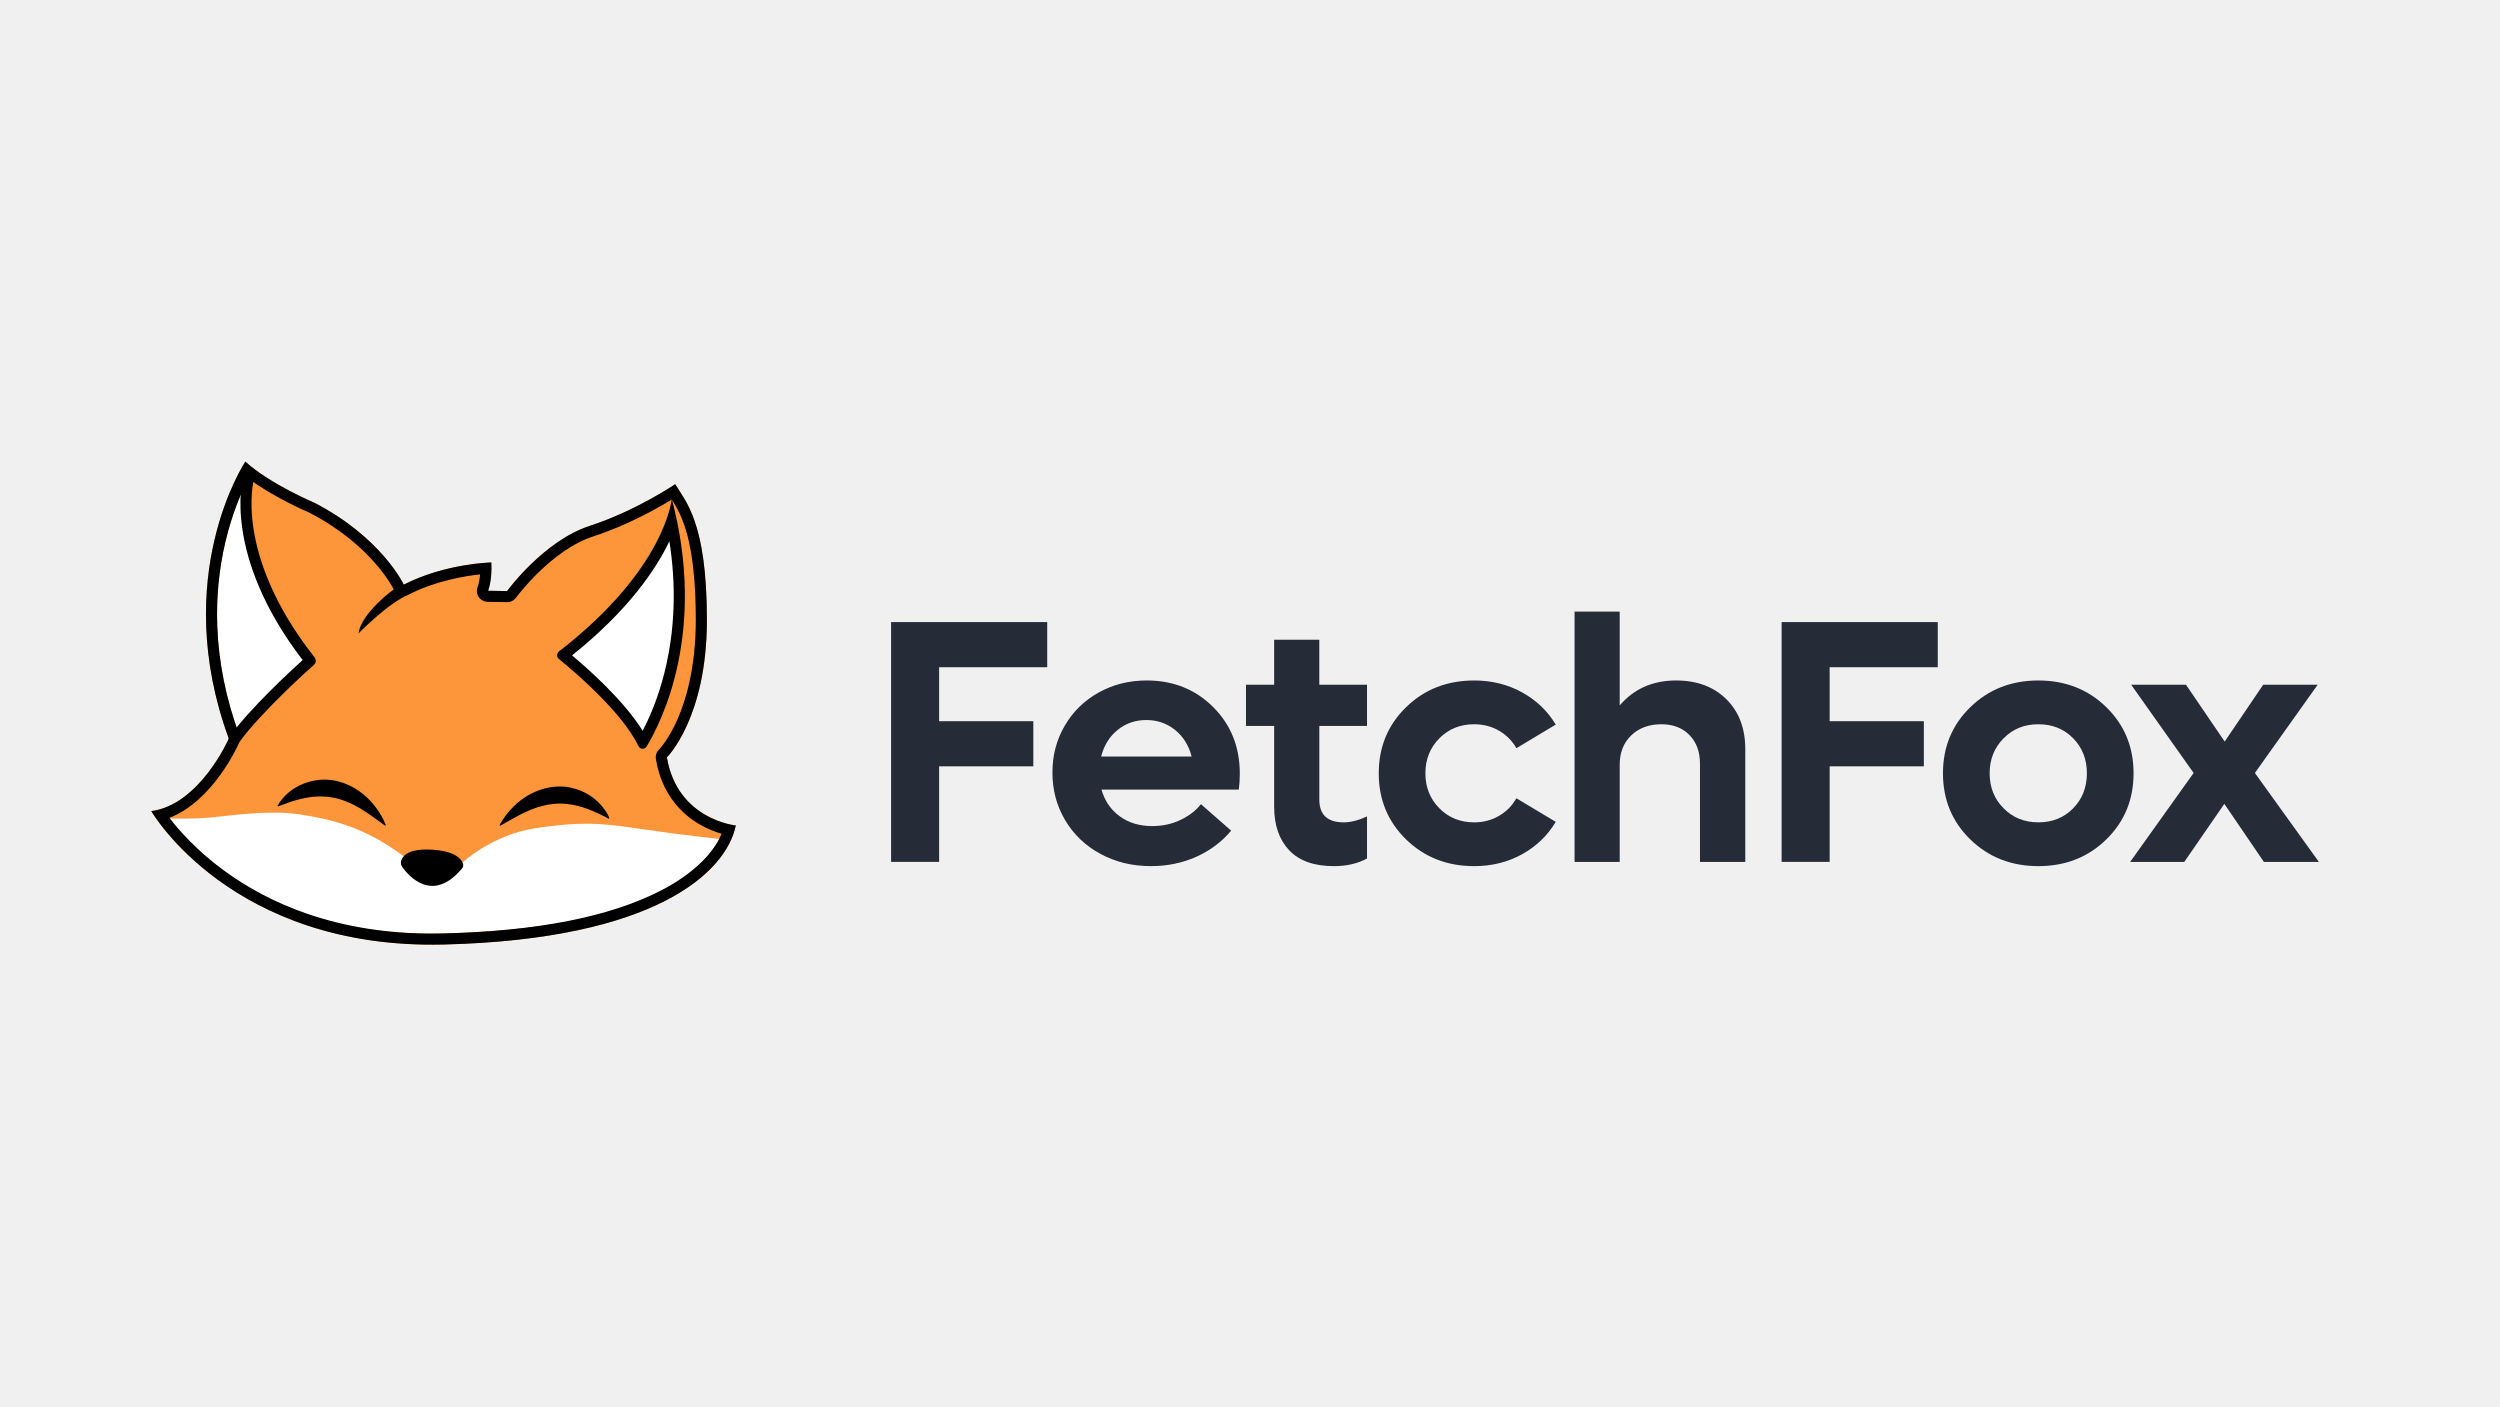
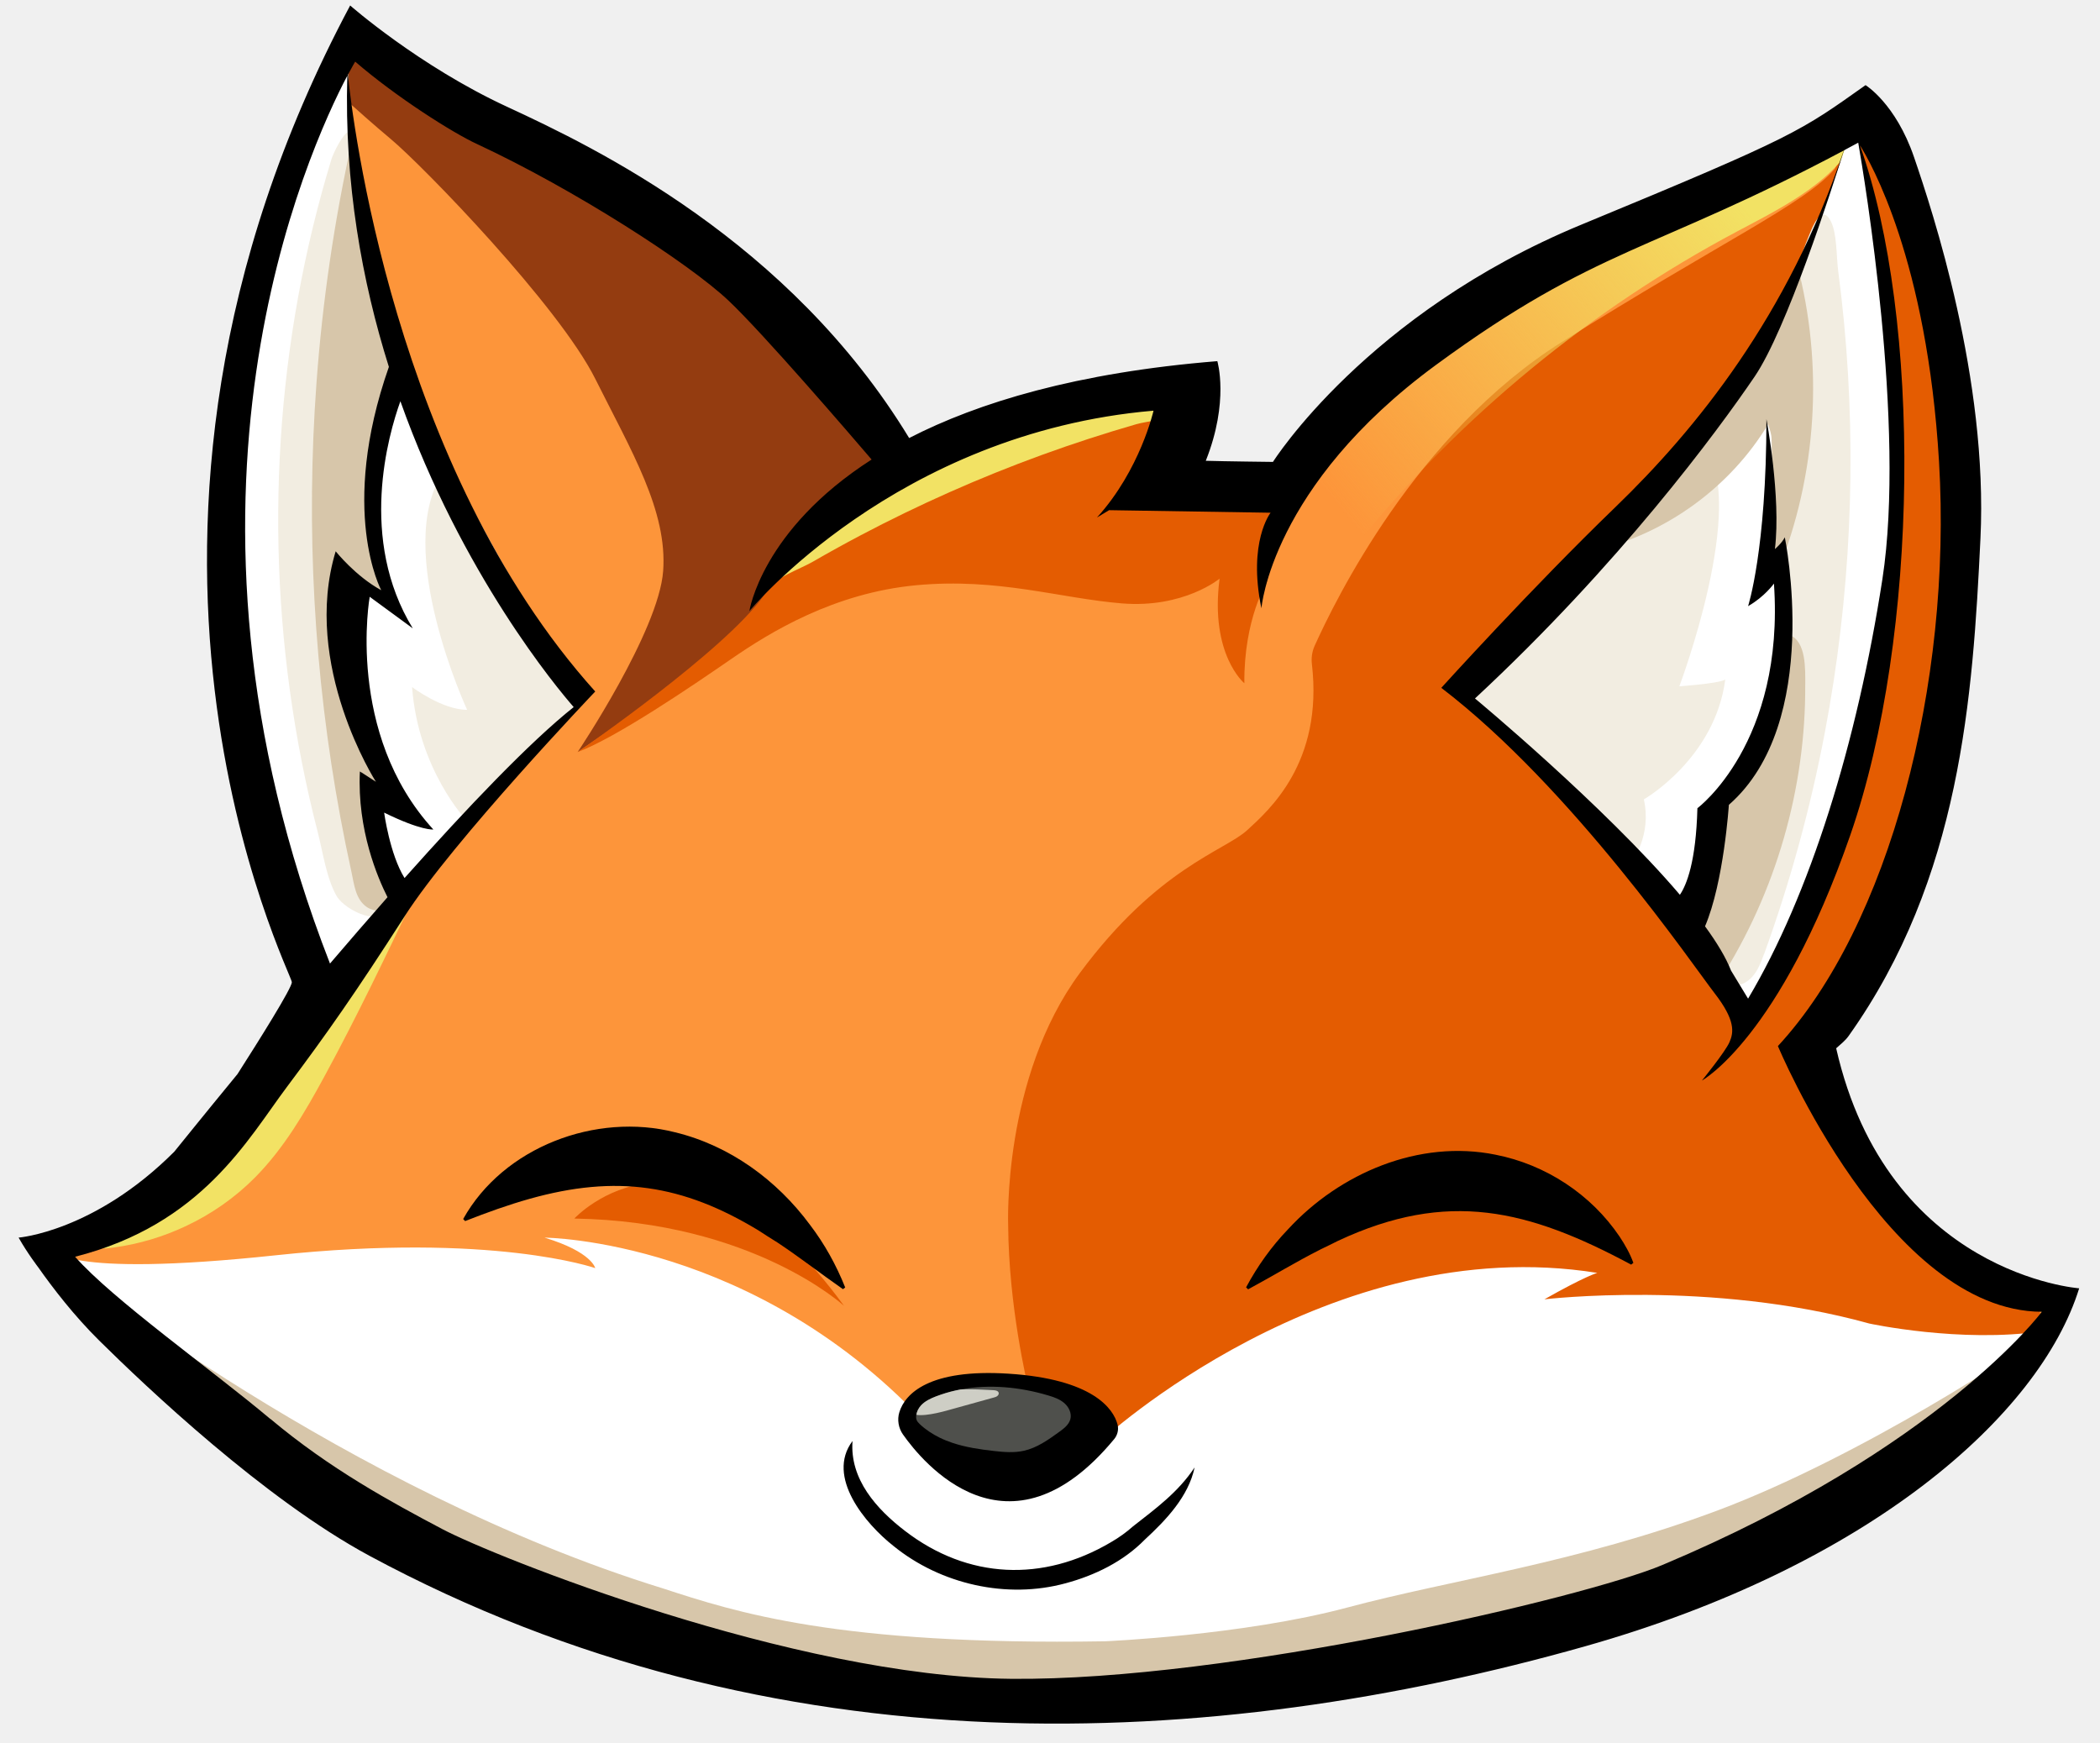
- <svg xmlns="http://www.w3.org/2000/svg" id="Camada_1" data-name="Camada 1" viewBox="0 0 1920 1080">
+ <svg xmlns="http://www.w3.org/2000/svg" viewBox="140.755 -276.202 567.349 470.779" style="max-height: 500px" width="567.349" height="470.779">
  <defs>
-     <style>
-       .cls-1 {
-         fill: #FD953A;
-       }
- 
-       .cls-1, .cls-2, .cls-3, .cls-4, .cls-5, .cls-6 {
-         stroke-width: 0px;
-       }
- 
-       .cls-7 {
-         stroke: #000;
-         stroke-miterlimit: 10;
-         stroke-width: .61px;
-       }
- 
-       .cls-7, .cls-4 {
-         fill: none;
-       }
- 
-       .cls-3 {
-         fill: #de862b;
-       }
- 
-       .cls-5 {
-         fill: #fff;
-       }
- 
-       .cls-6 {
-         fill: #252b37;
-       }
-     </style>
+     <linearGradient id="Gradiente_sem_nome_9" data-name="Gradiente sem nome 9" x1="604.58" y1="298.81" x2="721.19" y2="201.23" gradientUnits="userSpaceOnUse">
+       <stop offset="0.1" stop-color="#f2e264" stop-opacity="0" />
+       <stop offset="1" stop-color="#f2e264" />
+     </linearGradient>
  </defs>
-   <g>
+   <g transform="matrix(1, 0, 0, 1, -114.7739, -428.9913)">
+     <path style="fill: rgb(253, 149, 58); stroke-width: 0px;" class="cls-3" d="m809.92,514.53s-9.23,19.04-41.21,20.82c-31.98,1.78-76,6.03-92.66,5.69-16.66-.34-73.12,6.74-76.12,8.85-3.01,2.11-33.95,7.32-45.25,10.96-11.3,3.64-36.42,11.79-54.8,8.61-18.38-3.18-38.61-2.14-52.89-8.61s-54.5-24.32-66.52-27.3c-12.02-2.97-43.47-7.04-57.23-9.85s-44.92-18.12-44.92-18.12l-9.46-15.64,27.9-14.4s33.32-36.59,34.51-38.38,35.83-43.92,35.83-43.92l15.71-21.13,29.04-28.2.24-4.33s-8.33-10.31-10.91-14.28c-2.58-3.97-19.44-24.99-23.2-36.29-3.77-11.3-11.63-34.47-13.29-38.79-1.66-4.32-11.35-29.02-11.85-35.29s-1.56-12.16-1.92-15.88c-.36-3.72-1.45-29.18-1.45-29.18l3.22-6.85,18.44,9.52,69.76,44.18,49.98,52.8,8.63,9.37s30.34-14.28,41.8-16.66,13.09-2.68,13.09-2.68c0,0,4.16-.3,13.09-1.04,8.92-.74,8.03,16.21,4.76,22.16-3.27,5.95,17.85,5.5,17.85,5.5l13.98-6.4s33.02-35.55,52.21-44.33,63.51-31.68,70.21-34.21c6.69-2.53,24.69-12.89,26.18-13.59s4.31-10.07,11.3,2.43c6.99,12.49,13.24,35.25,13.39,35.7s9.37,76.01,9.37,76.01c0,0-3.12,24.44-6.4,39.67s-12.94,54.94-16.06,62.67c-3.12,7.73-6.54,15.69-11.6,22.87-5.06,7.18-9.37,13.13-4.76,26.22,4.61,13.09,21.47,32.72,28.66,38.23,7.19,5.5,16.86,8.63,22.81,11.01,5.95,2.38,12.72,1.61,12.72,1.61l-2.16,10.44Z" />
+     <path style="fill: rgb(228, 92, 1); stroke-width: 0px;" class="cls-1" d="M 534.34 531.47 C 534.13 531 533.98 530.51 533.85 530.01 C 532.82 525.84 528.07 505.52 527.9 483.79 C 527.9 483.79 526.32 443.93 547.34 415.57 C 568.36 387.21 586.41 382.65 592.46 377.09 C 598.33 371.7 613.06 358.85 609.96 332.21 C 609.76 330.51 610.01 328.78 610.72 327.22 C 616.1 315.32 638.04 269.97 677.45 245.21 C 720.68 218.04 743.29 207.73 751.23 198.41 C 751.48 198.12 754.09 191.77 754.32 191.49 C 758.65 186.25 764.57 193.17 767.61 199.26 C 772.86 209.79 778.91 223.73 779.89 233.71 C 781.67 251.86 791.49 302.03 783.46 336.29 C 775.82 368.89 761.17 411.41 746.44 433.91 C 745.02 436.08 744.54 438.73 745.15 441.25 C 748.91 456.91 758.11 488.03 798.93 500.5 C 799.56 500.69 800.18 500.93 800.76 501.25 C 800.98 501.37 801.26 501.51 801.6 501.66 C 806.98 504.07 808.72 510.86 805.3 515.66 C 795.34 529.62 768.683 546.189 752.813 557.149 C 752.063 557.669 754.253 560.442 753.383 560.712 C 734.883 566.542 637.95 596.36 614.78 599.83 C 591.2 603.37 545.22 556.47 534.35 531.5 L 534.34 531.47 Z" />
+     <path style="fill: rgb(228, 92, 1); stroke-width: 0px;" class="cls-1" d="m483.57,505.6s-24.69-22.81-72.88-23.6c0,0,30.94-33.72,72.88,23.6Z" />
+     <path style="fill: rgb(148, 60, 16); stroke-width: 0px;" class="cls-16" d="m341.08,172.49s11.01,10.34,19.93,17.78c8.92,7.44,45.52,45.22,55.33,64.85,9.82,19.63,19.54,35.7,18.35,51.96s-23.1,48.89-23.1,48.89l94.11-64.59-18.44-29.32-54.54-51.76-69.22-37.81-14.22-9.2-8.19,9.2" />
+     <path style="fill: rgb(228, 92, 1); stroke-width: 0px;" class="cls-1" d="m597.81,310.05s-6.25,9.92-6.1,27.33c0,0-9.37-7.73-6.69-28.26,0,0-9.67,8.03-26.33,6.69-16.66-1.34-33.47-6.99-55.63-4.91-22.16,2.08-39.42,12.64-49.98,19.93-10.56,7.29-31.09,21.27-41.5,25.14,0,0,40-27.46,50.49-42.54,10.49-15.07,37.46-49.19,96.17-55.14l22.21-.1-11.7,25.68,34.71-.4-5.65,26.57" />
+     <path style="fill: rgb(242, 226, 100); stroke-width: 0px;" class="cls-11" d="m324.43,470.9c7.75-7.83,13.4-17.46,18.66-27.14,8.77-16.13,16.69-32.71,24.61-49.27-20.31,16.62-32.41,41.09-49.86,60.69-9.45,10.61-20.5,19.78-32.65,27.13-2.05,1.24-5.81,2.27-5.26,5.24.59,3.17,4.09,2.58,6.38,2.27,6.75-.93,13.36-2.9,19.52-5.82,6.89-3.25,13.23-7.68,18.59-13.09Z" />
+     <path style="fill: rgb(242, 226, 100); stroke-width: 0px;" class="cls-11" d="m462.39,312.23c9.88-16.88,25.42-30.03,42.83-38.95,17.41-8.92,36.66-13.8,56.03-16.46,3.35-.46,6.91-.83,10.01.53,2.82,1.23,5.57,4.41,2.75,6.74-2.49,2.05-8.47,2.43-11.55,3.32-8.59,2.48-17.1,5.25-25.51,8.31-16.81,6.12-33.2,13.4-49.02,21.75-4.35,2.3-8.66,4.68-12.92,7.14-3,1.73-10.91,4.68-12.64,7.62Z" />
+     <path style="fill: url(&quot;#Gradiente_sem_nome_9&quot;); stroke-width: 0px;" class="cls-12" d="m597.87,308.22c3.14,3.76,9.14,3.89,13.51,1.68,4.37-2.22,7.52-6.21,10.61-10.01,28.19-34.68,63.4-63.64,102.88-84.59,12.92-6.86,27.3-13.88,33.32-27.21-27.86,9.81-55.88,19.69-81.67,34.1-14.91,8.33-28.98,18.16-41.96,29.26-11.36,9.71-26.04,21.51-32.89,35.04-3.03,5.98-8.97,15.51-3.79,21.72Z" />
+     <path style="fill: rgb(255, 255, 255); stroke-width: 0px;" class="cls-7" d="m269.74,490.26s1.73,7.91,60.33,1.66c58.61-6.25,86.27,3.47,86.27,3.47,0,0-.89-4.36-13.68-8.23,0,0,57.42.3,104.12,51.47l46.11,3.47s61.58-57.02,134.17-45.42c0,0-3.27.89-14.28,7.14,0,0,44.92-5.35,87.76,6.54,0,0,24.69,5.35,46.71,2.08,0,0-3.67,13.98-11.21,21.12-7.54,7.14-37.33,27.96-50.59,34.21-13.27,6.25-68,19.83-87.84,24.54-19.83,4.71-65.84,11.45-76.95,13.44-11.11,1.98-42.94,7.24-70.01,3.97-27.07-3.27-91.33-16.36-121.67-27.67-30.34-11.3-78.54-51.17-95.49-65.74-16.96-14.58-23.74-26.05-23.74-26.05Z" />
+     <path style="fill: rgb(255, 255, 255); stroke-width: 0px;" class="cls-7" d="m412.87,339.6s-58.35-83.06-62.47-146.17l-1.13-28.36s-17.41,35-20.39,48.69c-2.97,13.68-9.82,62.47-9.82,77.35s-2.97,40.85,0,53.45c2.97,12.59,16.36,60.11,19.39,69.12,3.03,9.01,12.15,0,12.15,0l30.64-37.93,28.86-30.34,2.33-3.07.45-2.73Z" />
+     <path style="fill: rgb(255, 255, 255); stroke-width: 0px;" class="cls-7" d="m649.77,340.79s24.99,22.41,27.77,25.68,19.73,23.1,23.2,27.37c3.47,4.26,14.68,16.66,15.37,17.45.69.79,10.71,15.07,11.3,15.57s2.58.3,6.64-7.73c4.07-8.03,11.8-24.89,12.4-26.48.59-1.59,12-30.64,12.49-34.51.5-3.87,3.87-22.11,4.36-24.79s3.17-21.02,3.57-26.18c.4-5.16,1.19-12.1,1.49-18.05.3-5.95.59-12.49,0-16.56-.59-4.07-.99-15.67-1.09-20.13-.1-4.46-1.19-14.78-1.59-16.86-.4-2.08-1.49-12.99-1.88-14.97-.4-1.98-4.17-21.62-4.26-22.71-.09-1.09-2.97-10.21-2.97-10.21l-2.48,4.96-7.93,22.31s-10.11,24-12.1,27.47c-1.98,3.47-4.86,8.83-8.13,12.99-3.27,4.16-24.59,28.46-27.17,31.63-2.58,3.17-12.89,14.68-15.77,17.06-2.88,2.38-33.22,36.69-33.22,36.69Z" />
+     <path style="fill: rgb(242, 237, 225); stroke-width: 0px;" class="cls-8" d="m715.91,273.38l-66.14,65.23,6.64,7.34,40.06,39.47s5.35-6.94,3.17-16.66c0,0,19.24-11.01,22.01-32.48,0,0,.34.94-12.42,1.93,0,0,18.76-49.74,6.66-64.83" />
+     <path style="fill: rgb(215, 198, 170); stroke-width: 0px;" class="cls-14" d="m806.35,518.89s-34.32,41.65-66.54,53.15c-32.22,11.5-76.45,17.2-92.22,22.28-15.77,5.08-35.53,3.5-47.66,7.46-12.13,3.97-35.65,5.95-42.34,7.14-6.68,1.19-59.33-1.59-59.38-1.59s-1.25-.4-1.25-.4l-51.17-8.53-59.5-21.22-62.5-32.92-50.15-48.89s75.36,60.15,161.04,86.57c19.44,6.35,47.2,15.46,119.39,14.27,0,0,37.29-1.58,65.45-9.12,28.16-7.54,62.17-12.05,100.1-26.25,37.93-14.21,84.07-43.98,90.29-49.9,6.22-5.93-3.57,7.93-3.57,7.93Z" />
+     <path style="fill: rgb(242, 237, 225); stroke-width: 0px;" class="cls-8" d="m344.96,196.12c.55-1.82,3.34-7.82,5.24-7.94,2.31-.14,1.6,6.63,1.86,8.93,1.53,13.29-.54,26.7-2.01,39.99-2.98,26.85-3.52,53.97-1.66,80.92.93,13.54,2.47,27.03,4.62,40.43,1.07,6.7,2.29,13.37,3.67,20.02,1.09,5.28,4.5,12.87,3.95,18.22-.79,7.53-11.89,2.12-14.14-1.8-2.81-4.89-3.74-11.97-5.15-17.41-1.62-6.29-3.06-12.63-4.31-19.01-4.99-25.4-7.04-51.36-6.13-77.23.91-25.86,4.77-51.62,11.61-76.58.78-2.86,1.61-5.71,2.47-8.54Z" />
+     <path style="fill: rgb(215, 198, 170); stroke-width: 0px;" class="cls-14" d="m364.94,395.83c3.12,2.69-6.48,4.52-10.22,2.07-3.19-2.09-3.51-6.25-4.26-9.64-1.06-4.83-2.05-9.68-2.95-14.54-7.19-38.67-9.35-78.26-6.48-117.48,1.62-22.08,4.83-44.04,9.64-65.65,2.87,21.46,7.93,42.61,15.04,63.06,0,0-5.88,9.3-7.53,18.13-1.65,8.83.61,39.27,3.11,43.83,2.5,4.56-12.04-7.93-12.04-7.93,0,0,3.84,47.1,11.41,57.02,7.57,9.92-4.03,4.56-4.03,4.56,0,0,4.5,23.3,8.3,26.57Z" />
+     <path style="fill: rgb(242, 237, 225); stroke-width: 0px;" class="cls-8" d="m732.09,410.58c-.8,2.2-1.65,4.45-3.23,6.18s-4.06,2.83-6.29,2.13c-2.3-.73-3.71-3.19-3.93-5.59-.22-2.41.52-4.79,1.27-7.08,5.62-17.25,12.57-34.17,15.74-52.03,4.3-24.27,1.43-49.15.48-73.78-.67-17.48-.31-35.3,4.22-52.3,1.17-4.4,2.62-8.73,4.4-12.92,1.2-2.83,3.3-6.71,5.37-2.71,1.75,3.4,1.52,9.75,2.03,13.55.61,4.63,1.14,9.28,1.58,13.93,3.5,36.89,1.73,74.27-5.18,110.67-3.87,20.38-9.36,40.46-16.44,59.97Z" />
+     <path style="fill: rgb(215, 198, 170); stroke-width: 0px;" class="cls-14" d="m733.23,267.41c-10.24,16.96-27.5,29.53-46.79,34.08,4.56-5.62,9.13-11.24,13.69-16.86,15.04-18.52,30.17-37.17,41.49-58.17,6.77,27.56,4.32,57.31-6.89,83.39-.19-12.79-.39-25.59-.58-38.38-.02-1.49-.51-2.63-.93-4.06Z" />
+     <path style="fill: rgb(215, 198, 170); stroke-width: 0px;" class="cls-14" d="m743.24,337.71c.17,28.02-7.9,56.03-22.95,79.67-2.27-2.81-4.57-5.66-6.08-8.94-1.52-3.28-2.21-7.09-1.12-10.54.97-3.08,3.24-5.61,4.36-8.64,1.72-4.62.6-9.79,1.22-14.68.9-7.15,5.4-13.24,9.49-19.17,4.09-5.93,8.06-12.59,7.66-19.78-.16-2.91-3-13.34,3.09-11.29,4.7,1.58,4.32,9.57,4.34,13.38Z" />
+     <path style="fill: rgb(242, 237, 225); stroke-width: 0px;" class="cls-8" d="m381.54,374.41s-13.04-13.68-14.68-36c0,0,8.13,6.15,14.87,6.15,0,0-20.14-43.5-6.59-63.93l38.12,61.85-31.73,31.93Z" />
    <g>
-       <g>
-         <path class="cls-3" d="m340.64,725.39c-163.09,3.93-224.45-102.45-224.45-102.45,37.24-4.89,59.53-55.65,59.53-55.65-45.85-125.12,12.7-212.77,12.7-212.77,18.69,17.11,52.85,31.52,52.85,31.52,51.9,26.77,68.81,62.95,68.81,62.95,32.3-16.43,67.25-17,67.25-17,.68,14.42-2.52,21.71-2.52,21.71l14.63.24s28.08-38.59,63.53-50.09c35.45-11.5,65.57-31.99,65.57-31.99,7.85,13.23,24.34,28.91,24.34,104.33s-30.74,105.49-30.74,105.49c8.11,47.97,52.93,52.29,52.93,52.29-7.4,35.78-61.36,87.49-224.45,91.42Z" />
-         <path class="cls-1" d="m503.77,583.09c-.46-2.75.41-5.51,2.4-7.46.07-.07,7.11-7.25,14.07-22.96,6.46-14.58,14.15-39.69,14.15-76.49,0-60.25-10.54-80.27-18.43-92.59-11.3,6.92-34.29,19.89-60.35,28.34-32.33,10.49-59.02,46.65-59.28,47.01-1.6,2.2-4.16,3.5-6.87,3.5-.05,0-14.77-.24-14.77-.24-2.89-.05-5.62-1.44-7.14-3.9-1.51-2.44-1.74-5.36-.53-7.96.17-.45,1.26-3.55,1.72-9.22-11.87,1.24-33.99,4.87-54.78,15.44-1.21.62-2.54.93-3.88.93-.92,0-1.85-.15-2.74-.46-2.18-.75-3.95-2.34-4.93-4.43-.16-.34-16.59-33.95-64.74-58.88-3.28-1.4-28.07-12.21-46.85-26.27-4.8,9.21-12.29,25.87-17.65,48.48-4.99,21.06-7.11,42.93-6.29,65,1.03,27.65,6.69,55.72,16.84,83.42.76,2.06.68,4.33-.2,6.34-.88,2.01-19.84,44.39-53.41,57.37,7.22,9.44,20.58,24.71,41.02,39.84,19.23,14.24,40.89,25.58,64.38,33.72,29.42,10.19,61.85,15.36,96.38,15.36h0c2.82,0,5.7-.03,8.55-.1,71.75-1.73,127.92-12.77,166.92-32.83,23.56-12.11,40.15-27.71,46.87-43.74-4.73-1.37-10.68-3.59-16.83-7.15-12.73-7.37-28.89-22.04-33.63-50.08Z" />
-       </g>
-       <path class="cls-5" d="m552.72,644.36c-7.57,14.75-24.86,29.93-46.66,41.14-39,20.06-95.83,29.67-167.59,31.39-2.85.07-5.73.1-8.55.1h0c-34.53,0-66.96-5.16-96.38-15.35-23.49-8.13-45.15-19.48-64.39-33.72-20.1-14.88-33.36-29.89-40.65-39.36,5.44.18,21.22.51,34.81-.86,16.72-1.68,44.06-5.83,67.83-2.1,23.77,3.74,48.28,9.47,77.83,31.22,29.55,21.76,43.58,7.93,44.74,6.86,1.17-1.06,24.31-22.87,58.34-27.76,34.03-4.88,47.13-4.17,79.61.64,32.49,4.82,61.07,7.8,61.07,7.8Z" />
-       <g>
-         <path class="cls-2" d="m281.16,623.73c5.01,3.29,9.71,6.97,14.68,10.43l.49-.37c-1.93-4.86-4.5-9.5-7.68-13.66-7.2-9.73-17.46-17.24-29.35-20.14-17.25-4.4-37.43,3.2-46.18,18.9l.43.44c4.9-1.92,9.3-3.51,14.08-4.86,18.81-5.27,33.27-3.18,49.91,6.95.78.53,2.79,1.79,3.62,2.31Z" />
-         <path class="cls-2" d="m399.88,625.49c.88-.42,3.02-1.44,3.86-1.89,23.87-11.15,41.37-6.83,63.82,5.21l.47-.39c-.74-2.06-1.81-3.92-3-5.72-6.19-9.18-16.08-15.7-27.03-17.85-16.62-3.37-33.91,4.01-45.15,16.2-3.64,3.78-6.71,8.09-9.19,12.7,0,0,.44.43.44.43,5.34-2.87,10.42-6,15.78-8.69Z" />
-       </g>
-       <path class="cls-2" d="m308.93,665.83c4.13,5.88,22.86,28.94,46,.99.72-.88,1.02-2.05.74-3.15-.89-3.49-5.45-9.94-23.78-11.11-17.27-1.1-22.52,4.37-23.76,8.37-.52,1.67-.2,3.48.8,4.9Z" />
-       <path class="cls-5" d="m497.81,568.6c-1.01,1.74-1.51,2.34-2.32,4.19l-.4,1.2c-.76,1.73-2.82.58-3.62-1.13-14.23-30.38-52.39-60.36-62.22-67.98-1.15-.89-1.14-2.62,0-3.5,12.37-9.48,69.88-56.36,84.65-108.8.63-2.22,3.8-2.13,4.29.12,5.85,26.98,18.8,108.71-20.38,175.9Z" />
-       <path class="cls-5" d="m237.01,507.47c-1.63,1.31-3.36,2.8-5.16,4.43-19.73,17.87-48.15,52.45-48.15,52.45-10.15-27.7-15.82-55.77-16.84-83.42-.82-22.07,1.3-43.94,6.29-65,5.36-22.59,12.84-39.24,17.64-48.46-.3,1.2-14.59,59.38,46.21,140.01Z" />
-       <g>
-         <path class="cls-2" d="m512.15,581.68s30.74-30.07,30.74-105.49-16.49-91.1-24.34-104.33c0,0-30.12,20.49-65.57,31.99-35.45,11.5-63.53,50.09-63.53,50.09l-14.63-.24s3.2-7.29,2.52-21.71c0,0-34.95.56-67.25,17,0,0-16.91-36.18-68.81-62.95,0,0-34.16-14.41-52.85-31.52,0,0-58.55,87.66-12.7,212.77,0,0-22.29,50.77-59.53,55.65,0,0,61.36,106.38,224.45,102.45,163.09-3.93,217.04-55.64,224.45-91.42,0,0-44.83-4.32-52.93-52.29Zm-4.8,102.38c-39.01,20.05-95.17,31.1-166.92,32.83-2.85.07-5.73.1-8.55.1h0c-34.53,0-66.95-5.17-96.38-15.36-23.49-8.14-45.15-19.48-64.38-33.72-20.43-15.13-33.8-30.4-41.02-39.84,33.57-12.98,52.53-55.36,53.41-57.37.88-2.01.95-4.28.2-6.34-10.15-27.7-15.82-55.77-16.84-83.42-.82-22.07,1.3-43.94,6.29-65,5.36-22.61,12.85-39.26,17.65-48.48,18.78,14.06,43.57,24.87,46.85,26.27,48.15,24.94,64.58,58.54,64.74,58.88.98,2.09,2.75,3.68,4.93,4.43.89.31,1.82.46,2.74.46,1.33,0,2.66-.32,3.88-.93,20.79-10.58,42.91-14.21,54.78-15.44-.46,5.66-1.55,8.76-1.72,9.22-1.21,2.6-.98,5.52.53,7.96,1.52,2.46,4.25,3.86,7.14,3.9,0,0,14.73.24,14.77.24,2.72,0,5.27-1.3,6.87-3.5.26-.36,26.95-36.52,59.28-47.01,26.06-8.46,49.05-21.42,60.35-28.34,7.89,12.32,18.43,32.34,18.43,92.59,0,36.81-7.7,61.91-14.15,76.49-6.96,15.71-14,22.89-14.07,22.96-1.99,1.95-2.86,4.71-2.4,7.46,4.74,28.03,20.9,42.71,33.63,50.08,6.15,3.56,12.1,5.78,16.83,7.15-6.72,16.03-23.31,31.62-46.87,43.74Z" />
-         <path class="cls-2" d="m302.4,452.61s-25.09,18.17-27.01,33.83c0,0,22.07-22.89,38.55-29.88" />
-         <path class="cls-7" d="m190.8,367.46s-16.5,59.06,47.44,139.99c0,0-35.98,31.32-54.54,56.91" />
-         <path class="cls-2" d="m179.85,572.34c-.87,0-1.74-.26-2.49-.81-1.9-1.38-2.32-4.04-.94-5.94,15.69-21.64,46.89-50.51,56.02-58.68-31.69-41.17-42.58-76.52-46.09-99.15-3.96-25.5.19-40.8.36-41.44.52-1.88,2.23-3.11,4.09-3.11.38,0,.76.05,1.15.16,2.26.63,3.58,2.97,2.95,5.23h0c-.04.14-3.87,14.58-.06,38.44,3.52,22.08,14.49,56.96,46.74,97.78,1.41,1.78,1.17,4.35-.54,5.84-.36.31-39.68,35.03-57.74,59.93-.83,1.15-2.13,1.76-3.44,1.76Z" />
-         <path class="cls-2" d="m515.9,382.98s-4.37,53.62-86.59,117.34c-1.88,1.46-1.92,4.28-.07,5.78,11.75,9.55,48.51,40.74,61.13,66.95,1.22,2.54,4.75,2.73,6.21.31,11.84-19.6,46.34-88.53,19.33-190.39Zm-7.42,140.42c-4.69,16.44-10.42,29.24-14.92,37.85-14.16-22.82-40.62-46.52-54.24-57.92,42.87-34.24,64.19-65.61,74.77-87.64,2.56,16.36,3.66,32.54,3.27,48.37-.51,20.49-3.5,40.45-8.88,59.35Z" />
-       </g>
+       <path style="fill: rgb(148, 60, 16); stroke-width: 0px;" class="cls-16" d="m696.55,812.5l-.47,1.42s.58-.51,1.52-1.67c-.68.17-1.05.25-1.05.25Z" />
    </g>
    <g>
-       <path class="cls-6" d="m804.28,512.43h-83.03v41.45h72.34v34.67h-72.34v73.38h-36.89v-184.17h119.91v34.67Z" />
-       <path class="cls-6" d="m952.17,594.16c0,4.35-.26,8.43-.78,12.25h-105.45c2.43,8.6,7.08,15.43,13.95,20.46,6.86,5.04,15.21,7.56,25.03,7.56,7.91,0,15.16-1.58,21.77-4.76,6.6-3.17,11.82-7.19,15.64-12.06l23.2,20.33c-7.21,8.6-16.14,15.29-26.79,20.07-10.65,4.78-22.27,7.17-34.87,7.17-14.25,0-27.16-3.13-38.71-9.38-11.56-6.26-20.59-14.88-27.11-25.87-6.52-10.99-9.78-23.18-9.78-36.56s3.15-25.22,9.45-36.04c6.3-10.82,14.99-19.31,26.07-25.48,11.08-6.17,23.35-9.25,36.82-9.25,20.42,0,37.45,6.8,51.09,20.4,13.64,13.6,20.46,30.65,20.46,51.16Zm-49.73-33.56c-6.3-5.08-13.67-7.62-22.09-7.62s-15.77,2.54-22.03,7.62c-6.26,5.08-10.47,11.88-12.64,20.4h69.47c-2.17-8.51-6.41-15.32-12.71-20.4Z" />
-       <path class="cls-6" d="m1049.87,557.53h-36.63v56.57c0,11.65,6.26,17.47,18.77,17.47,5.3,0,11.25-1.52,17.86-4.56v32.32c-7.21,3.91-15.69,5.87-25.42,5.87-15.21,0-26.65-4.06-34.35-12.19-7.69-8.12-11.54-19.23-11.54-33.3v-62.17h-21.64v-31.67h21.64v-34.54h34.67v34.54h36.63v31.67Z" />
-       <path class="cls-6" d="m1132.13,665.19c-20.77,0-38.17-6.82-52.2-20.46-14.03-13.64-21.05-30.59-21.05-50.83s7.02-37.19,21.05-50.83c14.03-13.64,31.43-20.46,52.2-20.46,13.56,0,25.83,3.04,36.82,9.12,10.99,6.08,19.62,14.34,25.87,24.76l-30.24,18.12c-3.13-5.56-7.54-10.01-13.23-13.36-5.69-3.34-12.1-5.02-19.23-5.02-10.69,0-19.6,3.61-26.72,10.82-7.13,7.21-10.69,16.16-10.69,26.85s3.56,19.64,10.69,26.85c7.12,7.21,16.03,10.82,26.72,10.82,7.04,0,13.43-1.67,19.16-5.02,5.74-3.34,10.17-7.84,13.29-13.49l30.24,18.12c-6.26,10.51-14.88,18.81-25.87,24.9-10.99,6.08-23.27,9.12-36.82,9.12Z" />
-       <path class="cls-6" d="m1287.2,522.6c16.07,0,28.96,4.8,38.65,14.4,9.69,9.6,14.53,22.4,14.53,38.39v86.55h-34.8v-75.34c0-9.21-2.69-16.57-8.08-22.09-5.39-5.52-12.56-8.28-21.51-8.28-9.56,0-17.29,2.85-23.2,8.54-5.91,5.69-8.86,13.19-8.86,22.48v74.69h-34.67v-192.25h34.67v72.08c10.95-12.77,25.37-19.16,43.27-19.16Z" />
-       <path class="cls-6" d="m1488.2,512.43h-83.03v41.45h72.34v34.67h-72.34v73.38h-36.89v-184.17h119.92v34.67Z" />
-       <path class="cls-6" d="m1617.59,644.73c-13.99,13.64-31.37,20.46-52.14,20.46s-38.17-6.82-52.2-20.46c-14.03-13.64-21.05-30.59-21.05-50.83s7.02-37.19,21.05-50.83c14.03-13.64,31.43-20.46,52.2-20.46s38.15,6.82,52.14,20.46c13.99,13.64,20.99,30.59,20.99,50.83s-7,37.19-20.99,50.83Zm-52.14-13.16c10.77,0,19.68-3.58,26.72-10.75,7.04-7.17,10.56-16.14,10.56-26.92s-3.52-19.75-10.56-26.92c-7.04-7.17-15.95-10.75-26.72-10.75s-19.6,3.61-26.72,10.82c-7.13,7.21-10.69,16.16-10.69,26.85s3.56,19.64,10.69,26.85c7.12,7.21,16.03,10.82,26.72,10.82Z" />
-       <path class="cls-6" d="m1780.89,661.94h-42.23l-30.37-44.58-30.76,44.58h-41.58l48.75-68.3-47.97-67.78h42.1l29.72,43.66,29.59-43.66h41.84l-48.23,67.78,49.14,68.3Z" />
+       <path style="stroke-width: 0px;" class="cls-2" d="m465.06,488.14c6.22,4.07,12.04,8.65,18.21,12.94l.6-.46c-2.4-6.03-5.58-11.78-9.53-16.95-8.93-12.07-21.65-21.38-36.4-24.97-21.39-5.46-46.42,3.96-57.28,23.43l.53.55c6.08-2.38,11.53-4.35,17.47-6.02,23.33-6.54,41.26-3.94,61.9,8.62.96.66,3.46,2.22,4.49,2.87Z" />
+       <path style="stroke-width: 0px;" class="cls-2" d="m612.29,490.33c1.09-.52,3.74-1.79,4.79-2.34,29.61-13.82,51.3-8.47,79.14,6.46l.59-.48c-.92-2.55-2.25-4.86-3.72-7.09-7.67-11.38-19.94-19.47-33.53-22.13-20.62-4.18-42.06,4.97-55.99,20.09-4.51,4.68-8.33,10.03-11.39,15.75,0,0,.55.53.55.53,6.62-3.56,12.92-7.44,19.57-10.78Z" />
+       <path style="stroke-width: 0px;" class="cls-2" d="m496.92,570.46c12.73,10.35,30.61,14.42,46.52,10.07,7.91-2.13,15.59-5.88,21.38-11.79,5.71-5.27,11.79-11.62,13.45-19.5-4.47,6.73-10.44,11.06-16.64,15.92-1.82,1.62-3.87,3.08-5.99,4.3-18.33,10.82-38.59,9.99-55.57-3.04-7.73-5.92-14.99-13.99-14.22-24.32-7.26,9.65,3.49,22.39,11.07,28.36Z" />
+       <path style="stroke-width: 0px;" class="cls-2" d="M 355.36 573.12 C 464.678 631.992 583.211 625.987 683.707 597.582 C 760.424 575.898 806.608 535.181 817.25 500.85 C 817.25 500.85 765.49 497.08 751.6 436 L 753.39 434.41 C 753.98 433.88 754.52 433.29 754.98 432.65 C 785.27 390.04 788.51 341.07 790.58 298.26 C 792.66 255.12 777.59 209.71 772.63 195.23 C 767.67 180.75 759.54 175.79 759.54 175.79 C 741.89 188.28 740.9 189.47 682.79 213.47 C 624.68 237.47 599.44 277.58 599.44 277.58 C 599.44 277.58 586.2 277.43 581.29 277.28 C 587.69 261.22 584.41 250.36 584.41 250.36 C 546.42 253.43 519.8 261.54 501.15 271.13 C 468.71 217.77 416.29 192.63 392.53 181.64 C 368.73 170.63 350.13 154.27 350.13 154.27 C 273.51 297.96 334.38 415.76 334.38 418.14 C 334.38 419.73 325.55 433.81 319.69 442.97 C 310.13 454.59 303.61 462.73 302.6 463.95 C 280.98 485.57 260.56 487.15 260.56 487.15 C 262.92 491.36 265.87 495.19 265.87 495.19 C 269.76 500.72 275.54 508.25 282.33 514.96 C 294.97 527.45 326.958 557.824 355.36 573.12 Z M 737.72 297.96 C 736.93 299.55 735.05 301.13 735.05 301.13 C 736.75 287.05 732.76 266.03 732.76 266.03 C 732.76 301.33 727.8 316.55 727.8 316.55 C 732.26 314.02 734.79 310.45 734.79 310.45 C 737.76 353.59 714.11 371.14 714.11 371.14 C 713.73 385.58 711.2 391.86 709.38 394.53 C 688.72 370.28 654.02 341.49 654.02 341.49 C 692.99 305.3 719.47 269.4 729.58 254.52 C 738.18 241.87 750.28 204.36 753.7 193.41 C 754.96 192.74 756.24 192.06 757.54 191.35 C 757.54 191.35 757.55 191.37 757.57 191.39 C 759.14 200.41 770.46 267.95 764.09 309.25 C 757.25 353.58 744.46 394.63 727.8 422.59 L 723.19 415 C 721.83 411.5 719.37 407.43 716.17 403.05 C 721.26 391.12 722.61 370.23 722.61 370.23 C 748.06 347.98 737.72 297.94 737.72 297.94 L 737.72 297.96 Z M 349.36 173.26 C 348.52 202.27 353.32 228.82 360.59 251.91 C 346.95 290.76 358.52 312.24 358.52 312.24 C 351.58 308.47 346.22 301.73 346.22 301.73 C 336.9 332.47 357.09 364 357.09 364 C 354.08 362.02 352.76 361.22 352.76 361.22 C 351.99 377 357.62 390.06 360.22 395.18 C 354.95 401.17 349.72 407.21 344.68 413.11 C 295.64 287.36 338.95 192.96 349.36 173.25 L 349.36 173.26 Z M 364.82 390 C 360.84 383.61 359.31 372.33 359.31 372.33 C 369.42 377.29 372.6 376.89 372.6 376.89 C 348.8 350.91 355.41 314.02 355.41 314.02 L 367.05 322.55 C 352.31 298.48 360.42 270.28 363.7 261.19 C 380.38 308.05 406.11 338.77 410.52 343.82 C 398.67 353.25 381.76 370.99 364.83 390 L 364.82 390 Z M 328.57 536.15 C 312.51 522.66 285.93 503.82 275.82 492.32 C 310.13 483.59 322.43 460.59 333.14 446.31 C 343.85 432.03 351.78 420.73 364.87 400.3 C 377.96 379.87 416.34 339.61 416.34 339.61 C 361.79 278.96 350.68 184.46 349.52 172.98 C 350.76 170.65 351.49 169.44 351.49 169.44 C 362.5 178.96 377.97 188.78 384.51 191.75 C 410.69 203.95 441.63 223.88 452.34 233.99 C 461.81 242.93 485.62 270.64 491.01 276.94 C 461.25 296.02 457.99 317.88 457.99 317.88 C 457.99 317.88 497.56 269.69 567.17 263.74 C 567.17 263.74 563.6 279.71 551.9 292.6 L 555.17 290.62 L 598.8 291.31 C 598.8 291.31 592.6 299.14 596.32 317.14 C 596.32 317.14 598.9 284.07 643.52 251.35 C 687.06 219.42 701.81 221 753.64 193.46 C 738.64 238.09 713.82 268.69 691.92 289.83 C 669.51 311.45 644.92 338.62 644.92 338.62 C 680.22 365.59 713.09 413.83 718.75 421.12 C 724.4 428.41 723.96 431.68 722.77 434.36 C 721.58 437.04 715.33 444.72 715.33 444.72 C 715.33 444.72 736.35 433.22 755.39 378.48 C 774.2 324.39 774.66 238.75 758.02 192.05 C 760.85 196.53 776.15 223.05 779.39 277.53 C 782.96 337.62 765.9 402.97 735.86 435.4 C 735.86 435.4 765.645 507.003 807.16 507.19 C 807.16 507.19 779.822 544.007 704.62 575.61 C 683.601 584.443 587.556 606.927 528.71 606.35 C 469.864 605.773 388.89 573.23 375.01 565.89 C 361.13 558.55 344.67 549.63 328.6 536.14 L 328.57 536.15 Z" />
    </g>
+     <path style="stroke-width: 0px;" class="cls-2" d="m499.5,540.36c5.12,7.3,28.35,35.89,57.04,1.23.9-1.09,1.26-2.54.92-3.91-1.1-4.33-6.76-12.32-29.49-13.77-21.42-1.37-27.92,5.42-29.46,10.38-.64,2.07-.25,4.31.99,6.08Z" />
+     <path style="fill: rgb(79, 80, 76); stroke-width: 0px;" class="cls-10" d="m544.69,536.24c-.4,1.46-1.7,2.46-2.93,3.35-2.97,2.15-6.05,4.36-9.62,5.15-2.66.59-5.43.36-8.13.05-3.78-.43-7.56-.98-11.17-2.19-1.18-.4-2.34-.86-3.46-1.41-1.95-.96-3.79-2.16-5.37-3.66-.79-.75-1.09-1.29-.94-2.42,0-.03,0-.05.02-.08.07-.44.21-.87.4-1.27.23-.46.52-.9.87-1.28,1.08-1.16,2.57-1.86,4.05-2.43.43-.16.84-.32,1.28-.46,1.77-.61,3.57-1.08,5.41-1.42,7.76-1.46,15.97-.66,23.59,1.61,1.57.46,3.16,1.02,4.39,2.09,1.23,1.07,2.05,2.78,1.62,4.36Z" />
+     <path style="fill: rgb(206, 206, 197); stroke-width: 0px;" class="cls-9" d="m524.95,529.96c-.27.21-.6.3-.92.39-2.12.59-4.25,1.18-6.37,1.77-1.66.46-3.32.92-4.98,1.38-1.08.3-6.73,2.02-9.59,1.52.07-.44.21-.87.4-1.27.23-.46.52-.9.87-1.28,1.08-1.16,2.57-1.86,4.05-2.43.43-.16.84-.32,1.28-.46,1.77-.61,3.57-1.08,5.41-1.42,2.95-.12,5.91.05,8.86.21.56.03,1.24.17,1.38.7.08.33-.11.67-.37.87Z" />
  </g>
-   <rect class="cls-4" x="0" y="235.43" width="1920" height="609.14" />
+   <rect x="-114.774" style="fill: none; stroke-width: 0px;" class="cls-4" y="-429.421" width="980" height="980" />
</svg>
